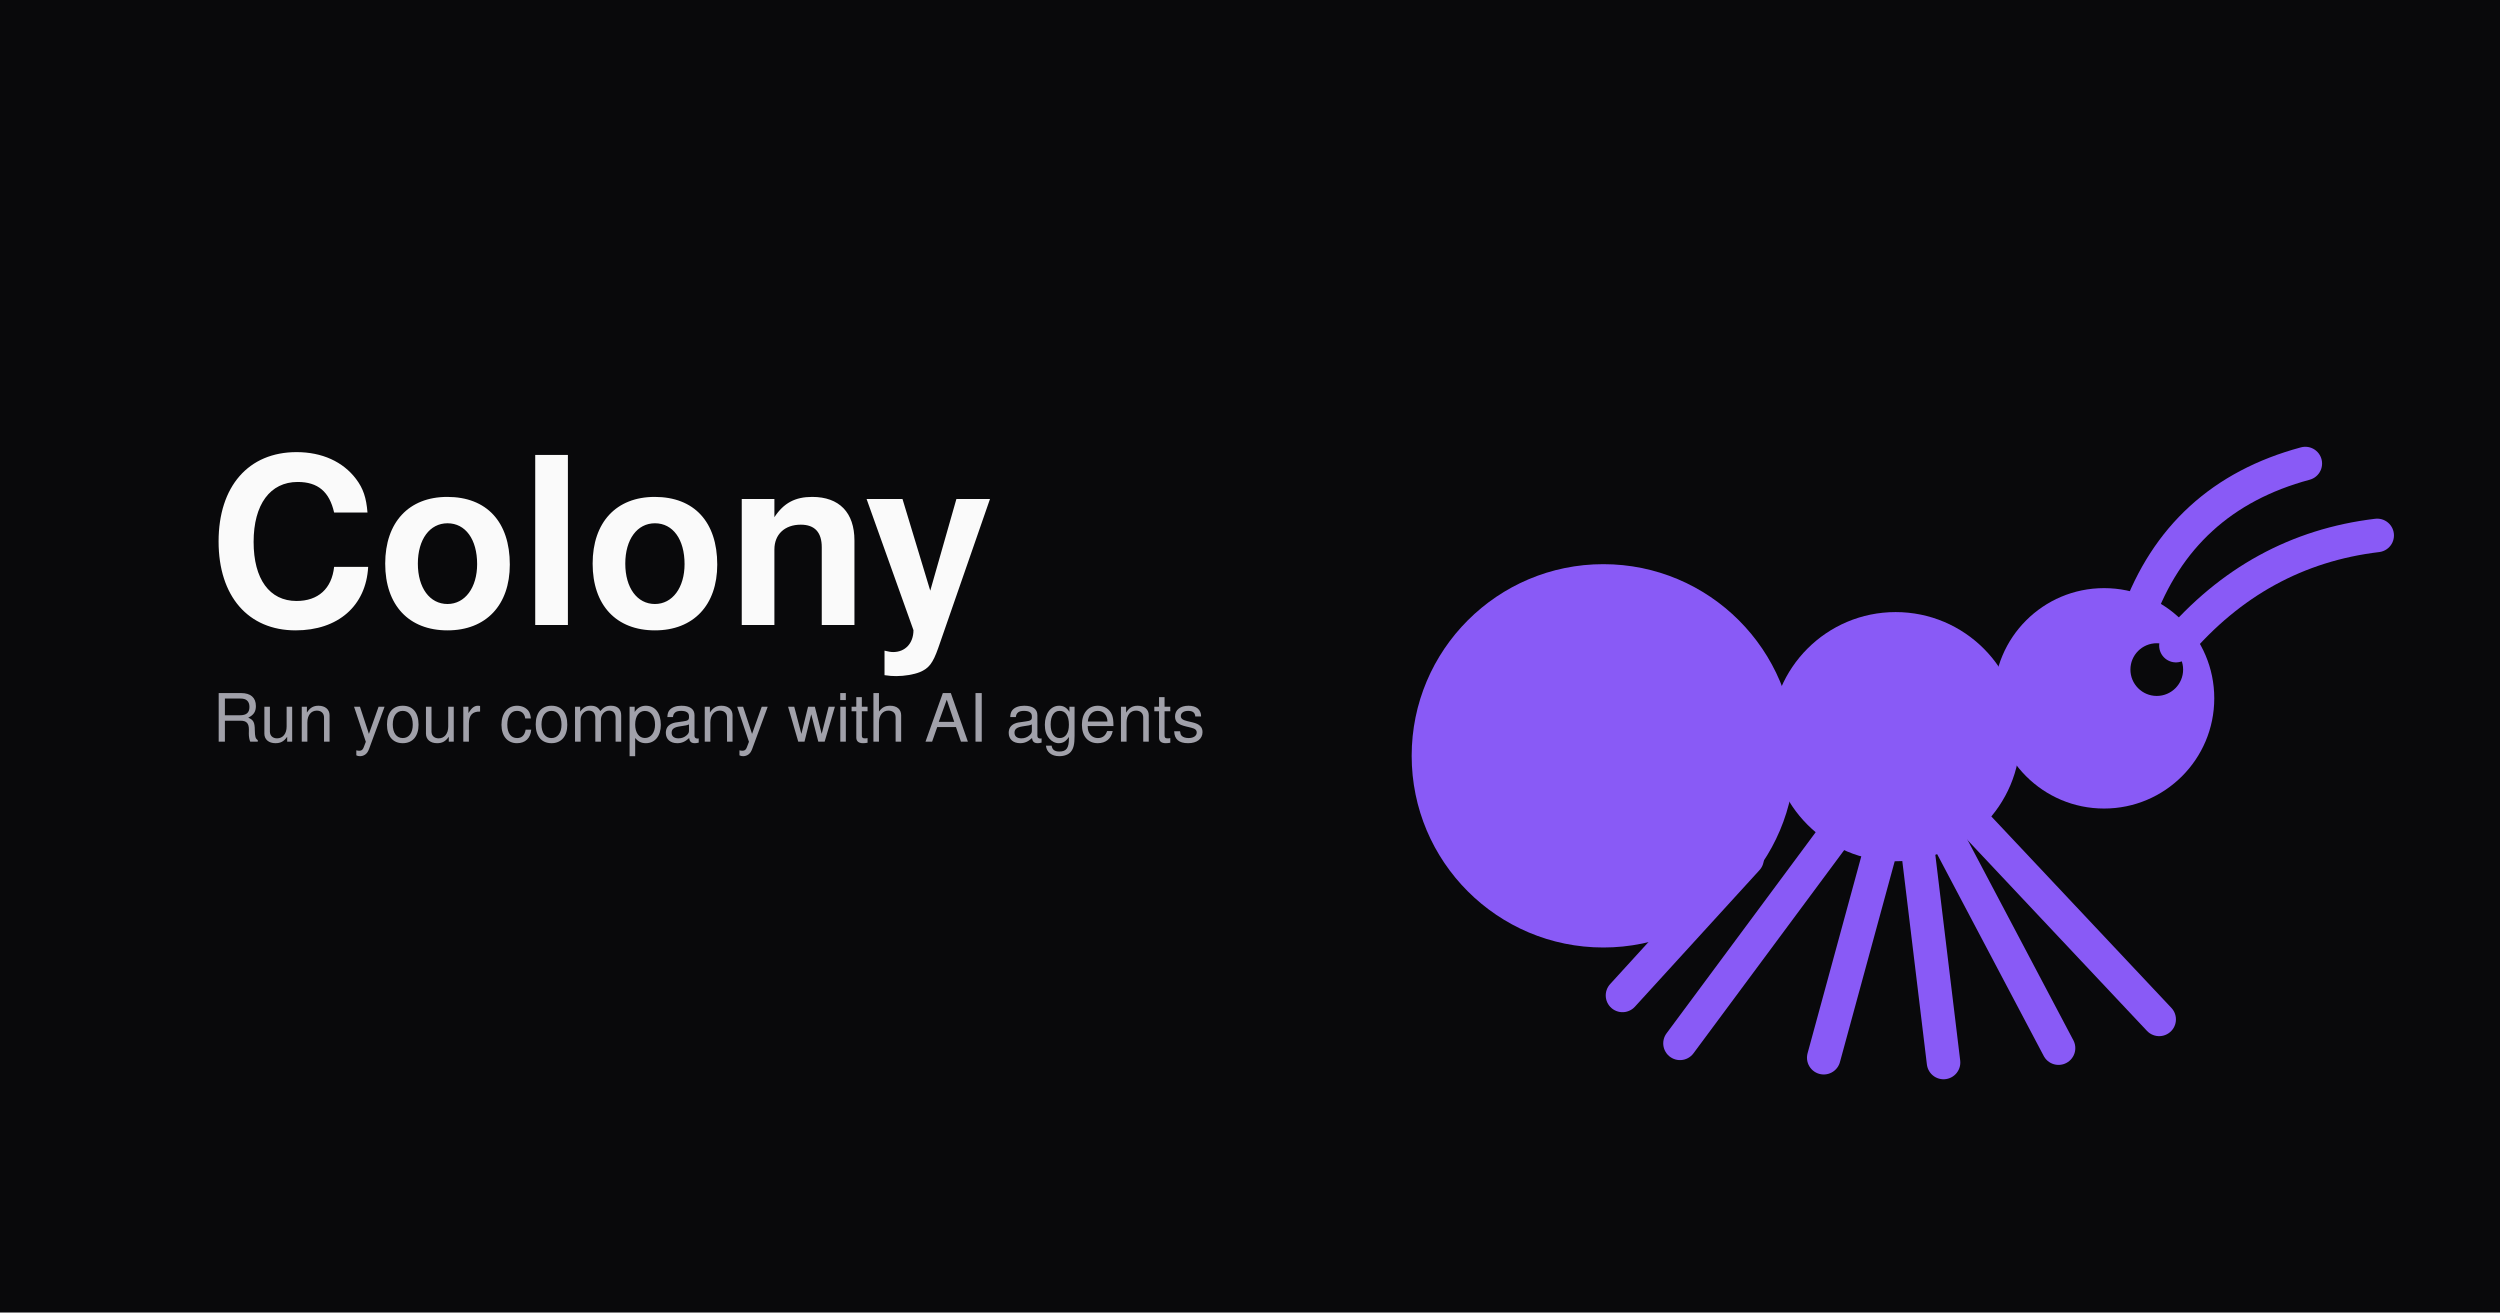
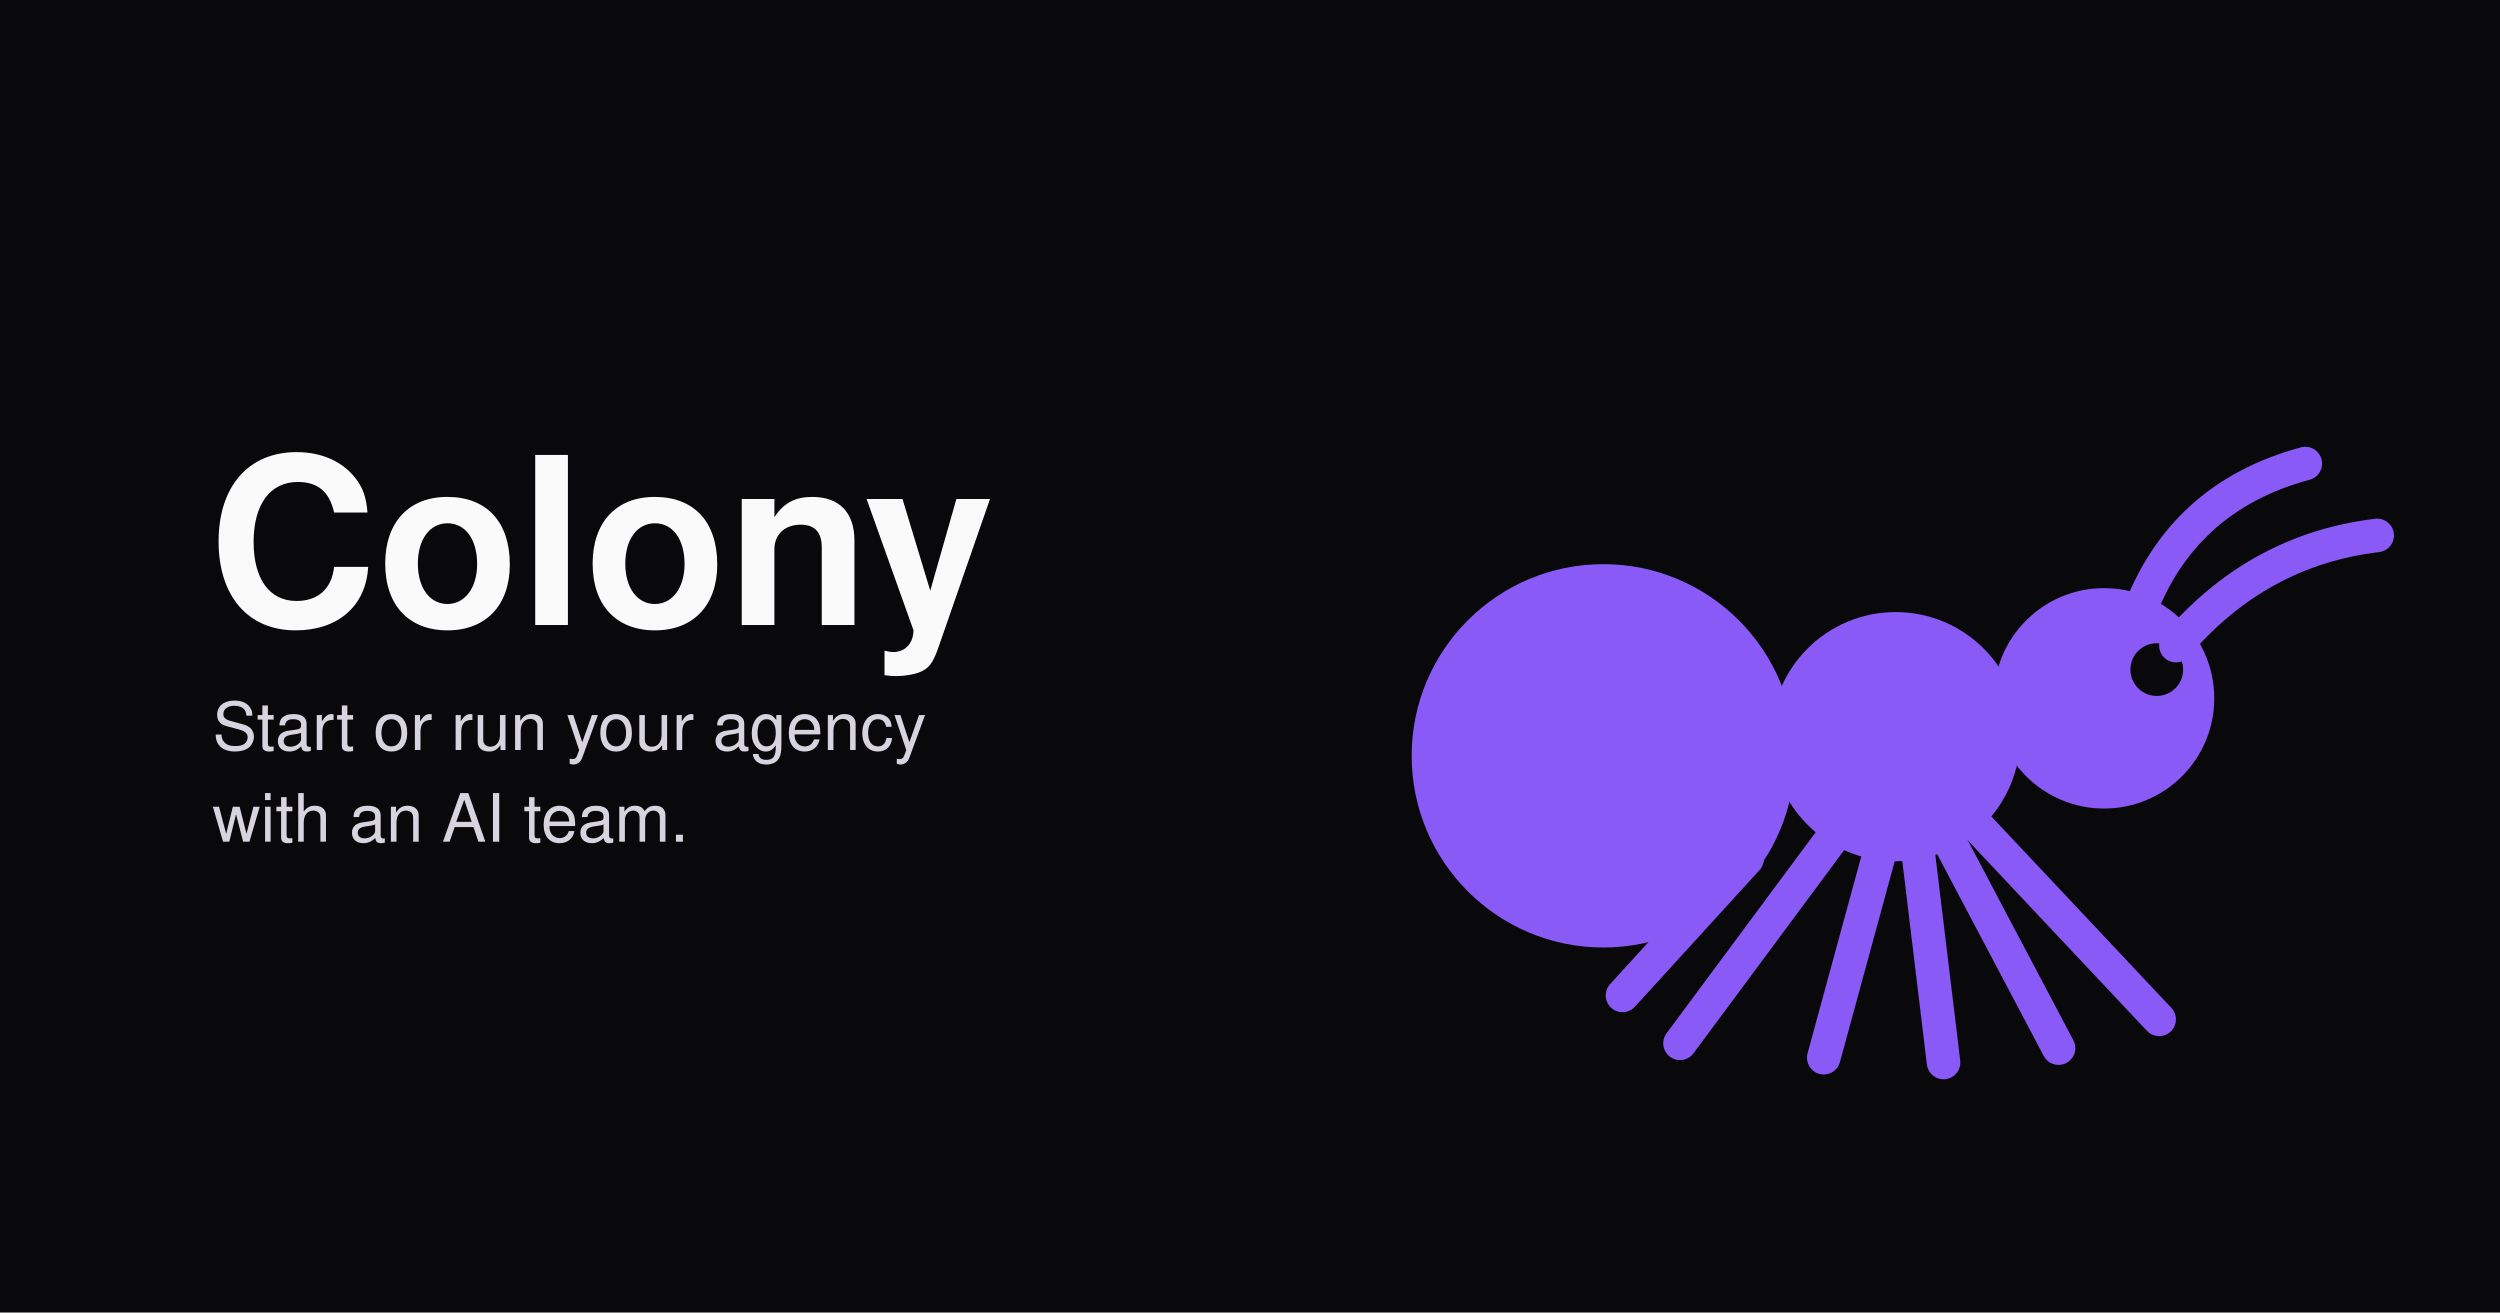
<svg xmlns="http://www.w3.org/2000/svg" viewBox="0 0 1200 630">
  <rect width="1200" height="630" fill="#09090b" />
  <text x="100" y="300" font-family="Helvetica, Arial, sans-serif" font-size="112" font-weight="700" fill="#fafafa">Colony</text>
-   <text x="102" y="356" font-family="Helvetica, Arial, sans-serif" font-size="32" fill="#a1a1aa">Run your company with AI agents</text>
+   <text x="102" y="360" font-family="Helvetica, Arial, sans-serif" font-size="32" fill="#d7d3df">Start or run your agency</text>
+   <text x="102" y="404" font-family="Helvetica, Arial, sans-serif" font-size="32" fill="#d7d3df">with an AI team.</text>
  <g transform="translate(650 165) scale(1.15)">
    <defs>
      <mask id="og-ant-eye" x="-80" y="-80" width="626" height="469" maskUnits="userSpaceOnUse">
        <rect x="-80" y="-80" width="626" height="469" fill="#fff" />
        <circle cx="335" cy="136" r="11" fill="#000" />
      </mask>
    </defs>
-     <g fill="none" stroke="hsl(258 90% 66%)" stroke-width="14" stroke-linecap="round">
+     <g fill="none" stroke="#895af6" stroke-width="14" stroke-linecap="round">
      <path d="M202 203 L136 292" />
      <path d="M220 210 L196 298" />
      <path d="M235 209 L246 300" />
      <path d="M247 205 L294 294" />
      <path d="M257 198 L336 282" />
      <path d="M164 215 L112 272" />
      <path d="M327 114 Q345 64 397 50" />
      <path d="M343 126 Q377 86 427 80" />
    </g>
-     <g fill="hsl(258 90% 66%)" mask="url(#og-ant-eye)">
+     <g fill="#895af6" mask="url(#og-ant-eye)">
      <circle cx="104" cy="172" r="80" />
      <circle cx="226" cy="164" r="52" />
      <circle cx="313" cy="148" r="46" />
    </g>
  </g>
</svg>
